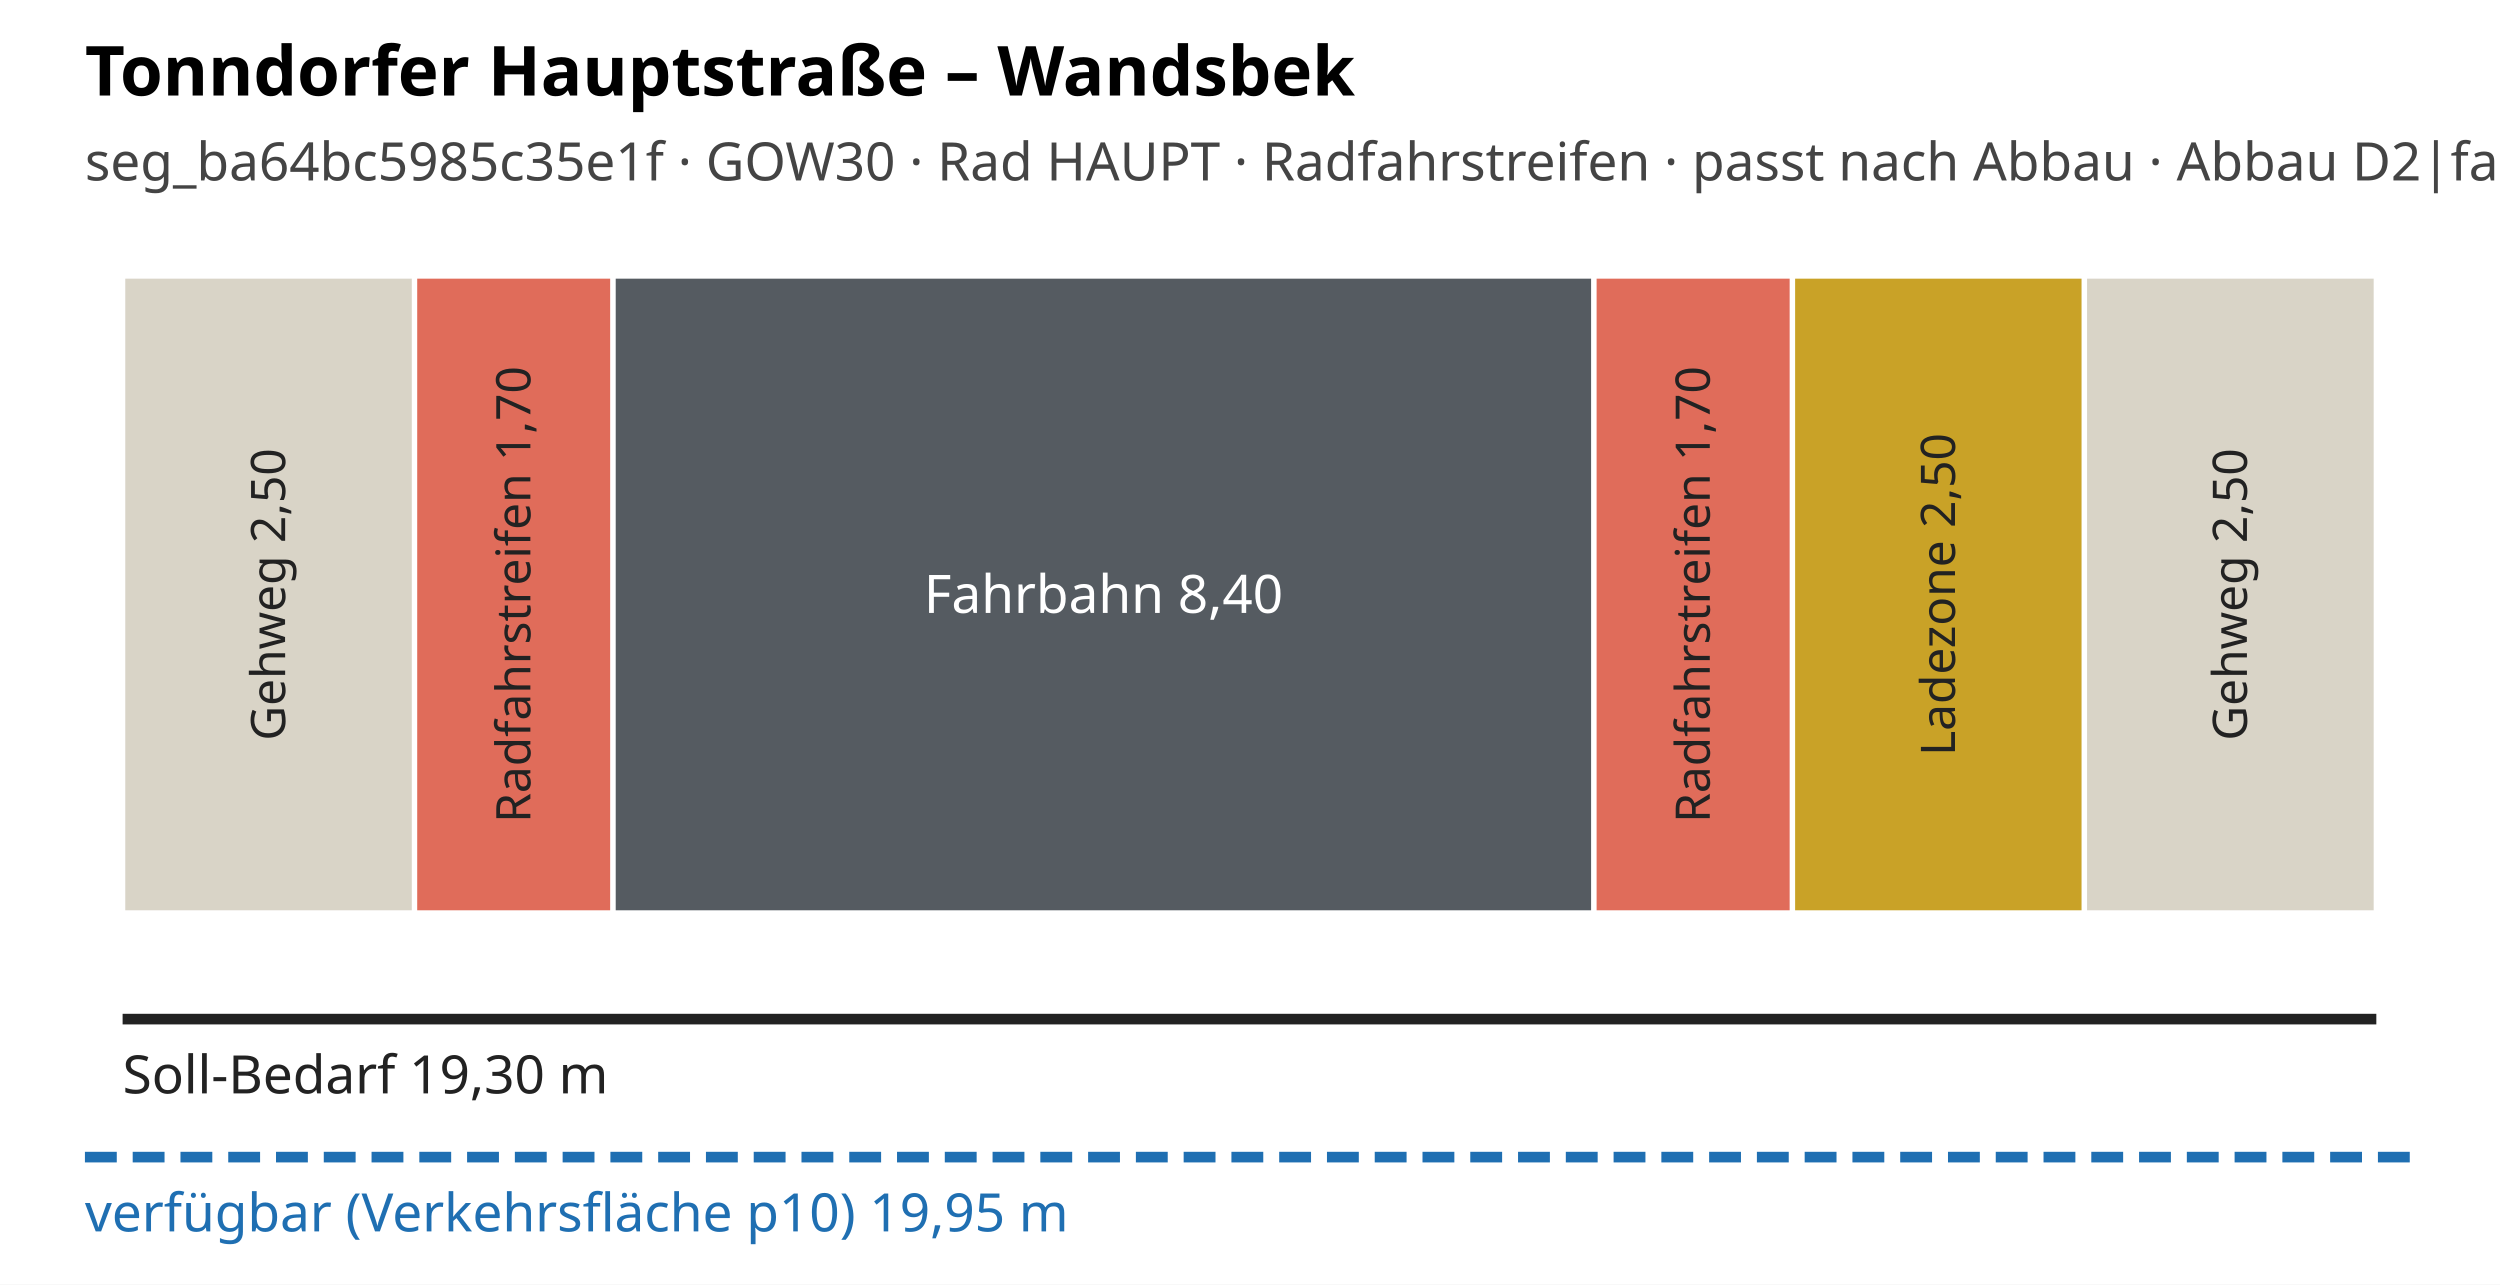
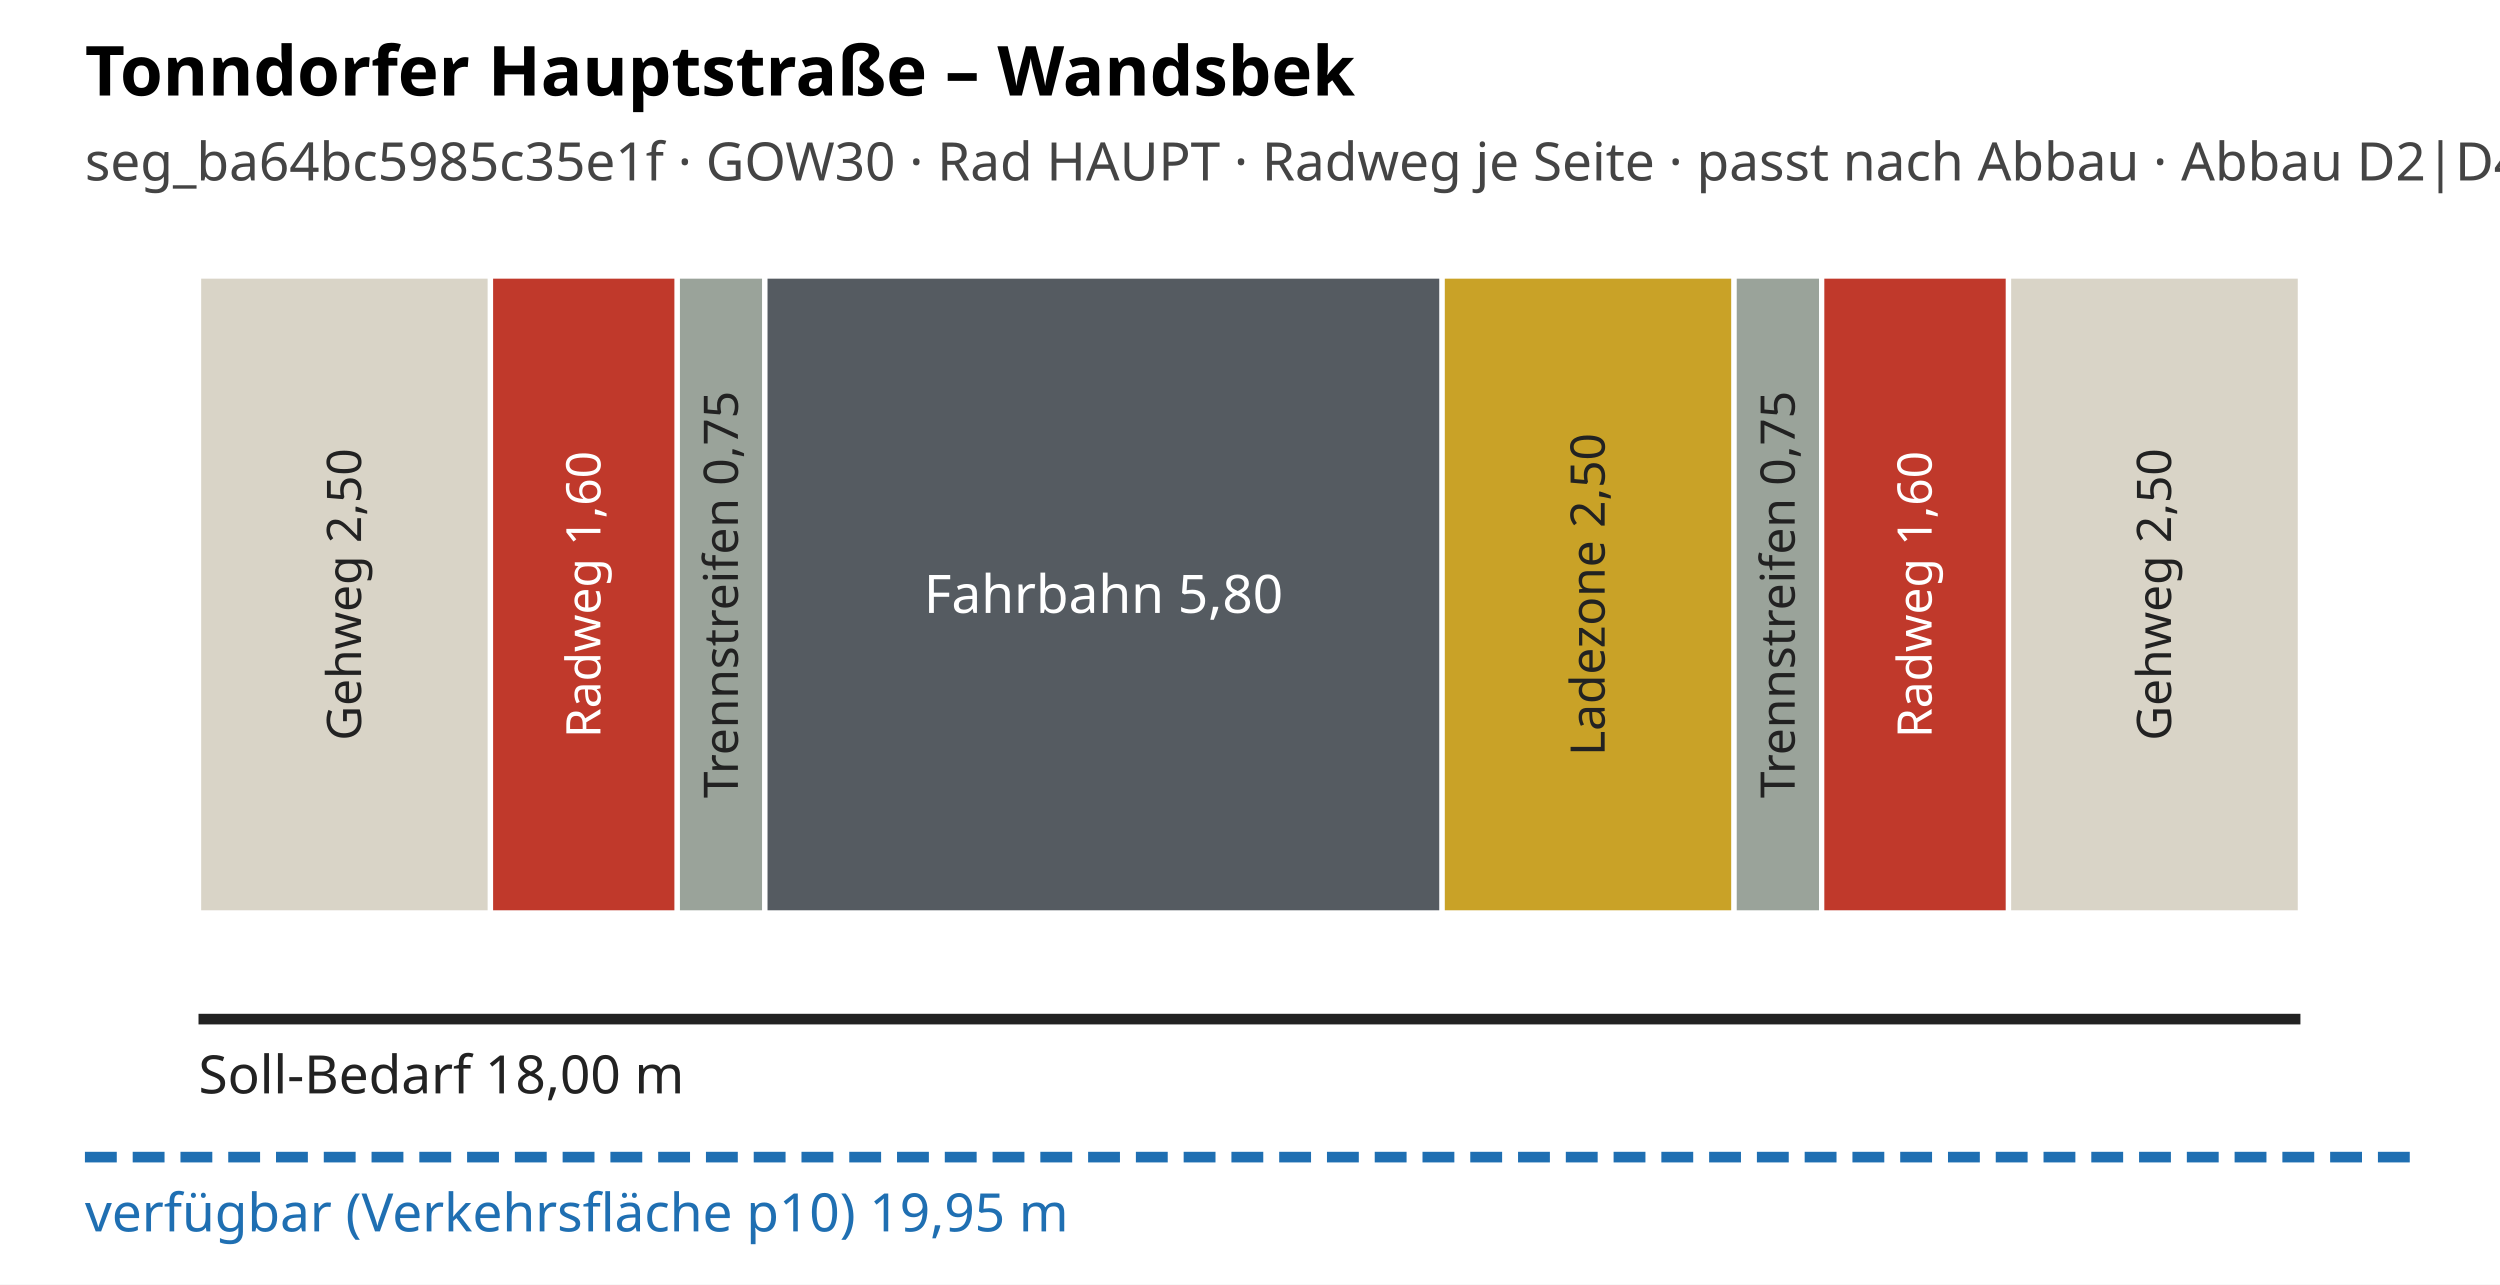
<svg xmlns="http://www.w3.org/2000/svg" width="471" height="242" viewBox="0 0 471 242" font-family="sans-serif" font-size="10">
  <rect x="0" y="0" width="471" height="242" fill="#ffffff" />
  <text x="16.0" y="18" font-size="13" font-weight="bold">Tonndorfer Hauptstraße – Wandsbek</text>
-   <text x="16.0" y="34" fill="#444">seg_ba64bc5985c35e1f · GOW30 · Rad HAUPT · Radfahrstreifen · passt nach Abbau · Abbau D2|fallback|D4</text>
-   <rect x="23.1" y="52.0" width="55.0" height="120.0" fill="#d9d4c7" stroke="#ffffff" stroke-width="1" data-element="sidewalk" data-width-m="2.50" />
-   <text transform="translate(50.6,112.0) rotate(-90)" text-anchor="middle" dominant-baseline="middle" fill="#222" font-size="9">Gehweg 2,50</text>
-   <rect x="78.1" y="52.0" width="37.4" height="120.0" fill="#e06c5a" stroke="#ffffff" stroke-width="1" data-element="cycle_lane" data-width-m="1.70" />
-   <text transform="translate(96.8,112.0) rotate(-90)" text-anchor="middle" dominant-baseline="middle" fill="#222" font-size="9">Radfahrstreifen 1,70</text>
-   <rect x="115.5" y="52.0" width="184.8" height="120.0" fill="#555b61" stroke="#ffffff" stroke-width="1" data-element="carriageway" data-width-m="8.40" />
-   <text x="207.9" y="112.0" text-anchor="middle" dominant-baseline="middle" fill="#ffffff">Fahrbahn 8,40</text>
-   <rect x="300.3" y="52.0" width="37.4" height="120.0" fill="#e06c5a" stroke="#ffffff" stroke-width="1" data-element="cycle_lane" data-width-m="1.70" />
-   <text transform="translate(319.0,112.0) rotate(-90)" text-anchor="middle" dominant-baseline="middle" fill="#222" font-size="9">Radfahrstreifen 1,70</text>
-   <rect x="337.7" y="52.0" width="55.0" height="120.0" fill="#c9a227" stroke="#ffffff" stroke-width="1" data-element="loading_zone" data-width-m="2.50" />
-   <text transform="translate(365.2,112.0) rotate(-90)" text-anchor="middle" dominant-baseline="middle" fill="#222" font-size="9">Ladezone 2,50</text>
-   <rect x="392.7" y="52.0" width="55.0" height="120.0" fill="#d9d4c7" stroke="#ffffff" stroke-width="1" data-element="sidewalk" data-width-m="2.50" />
-   <text transform="translate(420.2,112.0) rotate(-90)" text-anchor="middle" dominant-baseline="middle" fill="#222" font-size="9">Gehweg 2,50</text>
-   <text x="23.1" y="206.0" fill="#222">Soll-Bedarf 19,30 m</text>
-   <line x1="23.1" y1="192.0" x2="447.7" y2="192.0" stroke="#222" stroke-width="2" />
+   <text x="16.0" y="34" fill="#444">seg_ba64bc5985c35e1f · GOW30 · Rad HAUPT · Radweg je Seite · passt nach Abbau · Abbau D2|D4</text>
+   <rect x="37.4" y="52.0" width="55.0" height="120.0" fill="#d9d4c7" stroke="#ffffff" stroke-width="1" data-element="sidewalk" data-width-m="2.50" />
+   <text transform="translate(64.9,112.0) rotate(-90)" text-anchor="middle" dominant-baseline="middle" fill="#222" font-size="9">Gehweg 2,50</text>
+   <rect x="92.4" y="52.0" width="35.2" height="120.0" fill="#c0392b" stroke="#ffffff" stroke-width="1" data-element="cycle_track" data-width-m="1.60" />
+   <text transform="translate(110.0,112.0) rotate(-90)" text-anchor="middle" dominant-baseline="middle" fill="#ffffff" font-size="9">Radweg 1,60</text>
+   <rect x="127.6" y="52.0" width="16.5" height="120.0" fill="#9aa39a" stroke="#ffffff" stroke-width="1" data-element="buffer_cycle_carriageway" data-width-m="0.75" />
+   <text transform="translate(135.9,112.0) rotate(-90)" text-anchor="middle" dominant-baseline="middle" fill="#222" font-size="9">Trennstreifen 0,75</text>
+   <rect x="144.1" y="52.0" width="127.6" height="120.0" fill="#555b61" stroke="#ffffff" stroke-width="1" data-element="carriageway" data-width-m="5.80" />
+   <text x="207.9" y="112.0" text-anchor="middle" dominant-baseline="middle" fill="#ffffff">Fahrbahn 5,80</text>
+   <rect x="271.7" y="52.0" width="55.0" height="120.0" fill="#c9a227" stroke="#ffffff" stroke-width="1" data-element="loading_zone" data-width-m="2.50" />
+   <text transform="translate(299.2,112.0) rotate(-90)" text-anchor="middle" dominant-baseline="middle" fill="#222" font-size="9">Ladezone 2,50</text>
+   <rect x="326.7" y="52.0" width="16.5" height="120.0" fill="#9aa39a" stroke="#ffffff" stroke-width="1" data-element="buffer_cycle_carriageway" data-width-m="0.75" />
+   <text transform="translate(335.0,112.0) rotate(-90)" text-anchor="middle" dominant-baseline="middle" fill="#222" font-size="9">Trennstreifen 0,75</text>
+   <rect x="343.2" y="52.0" width="35.2" height="120.0" fill="#c0392b" stroke="#ffffff" stroke-width="1" data-element="cycle_track" data-width-m="1.60" />
+   <text transform="translate(360.8,112.0) rotate(-90)" text-anchor="middle" dominant-baseline="middle" fill="#ffffff" font-size="9">Radweg 1,60</text>
+   <rect x="378.4" y="52.0" width="55.0" height="120.0" fill="#d9d4c7" stroke="#ffffff" stroke-width="1" data-element="sidewalk" data-width-m="2.50" />
+   <text transform="translate(405.9,112.0) rotate(-90)" text-anchor="middle" dominant-baseline="middle" fill="#222" font-size="9">Gehweg 2,50</text>
+   <text x="37.4" y="206.0" fill="#222">Soll-Bedarf 18,00 m</text>
+   <line x1="37.4" y1="192.0" x2="433.4" y2="192.0" stroke="#222" stroke-width="2" />
  <line x1="16.0" y1="218.0" x2="454.8" y2="218.0" stroke="#1f6fb2" stroke-width="2" stroke-dasharray="6 3" />
  <text x="16.0" y="232.0" fill="#1f6fb2">verfügbar (Verkehrsfläche p10) 19,95 m</text>
</svg>
